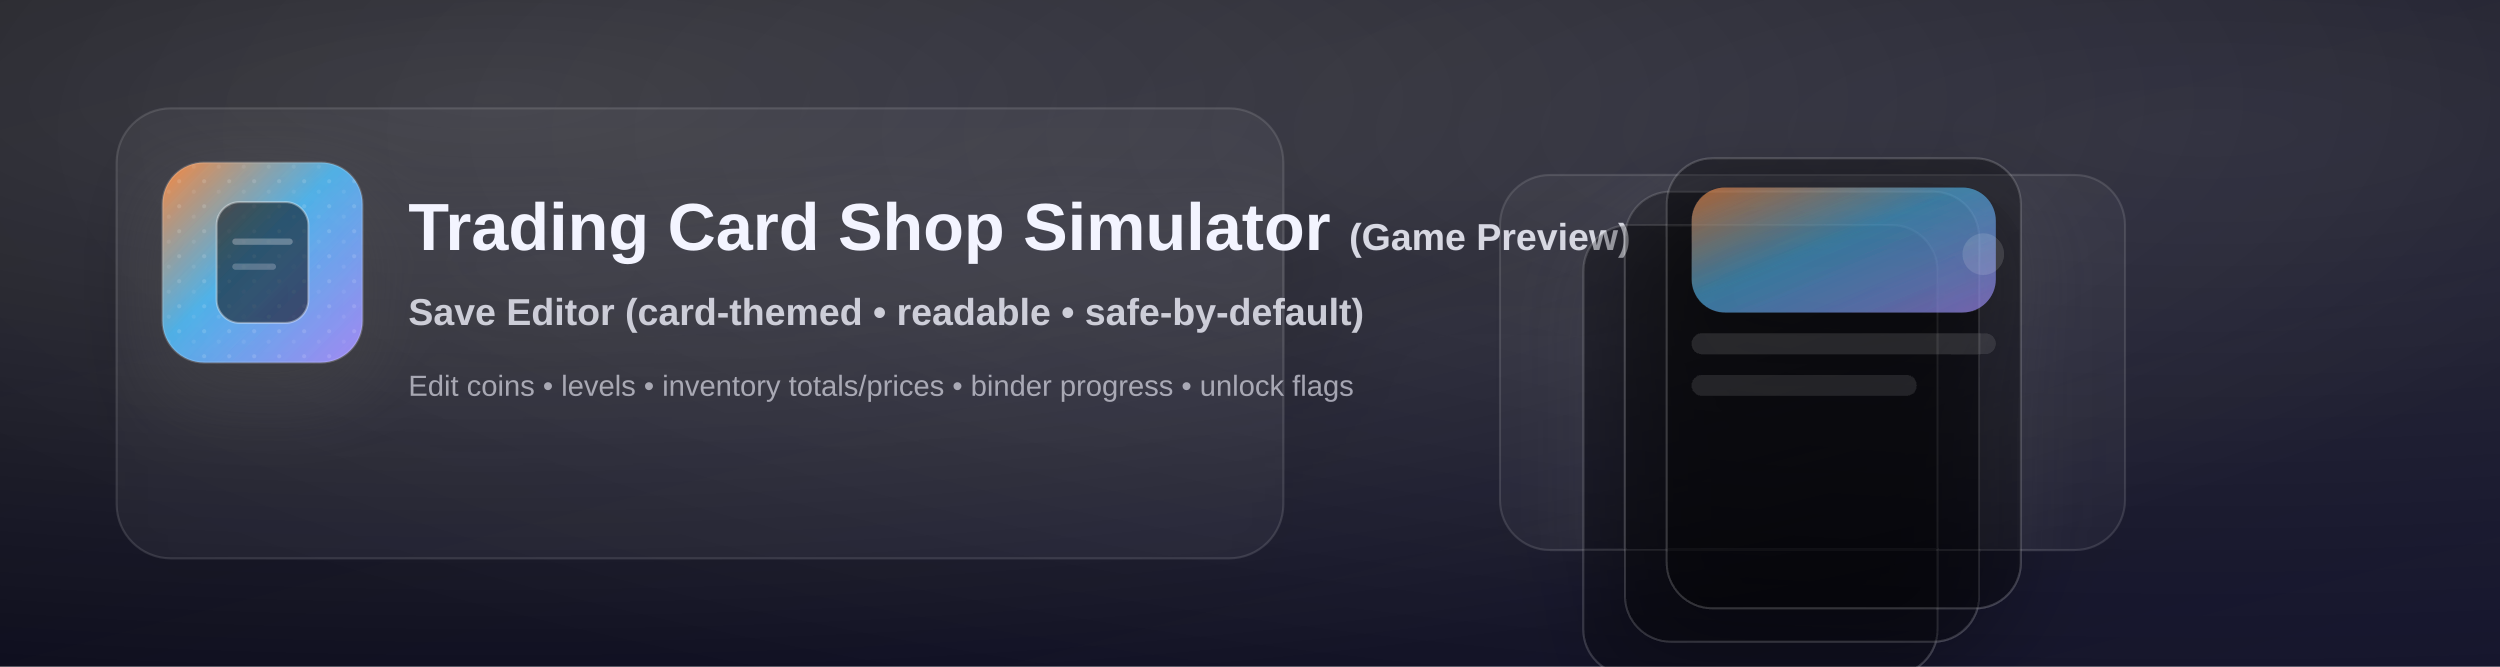
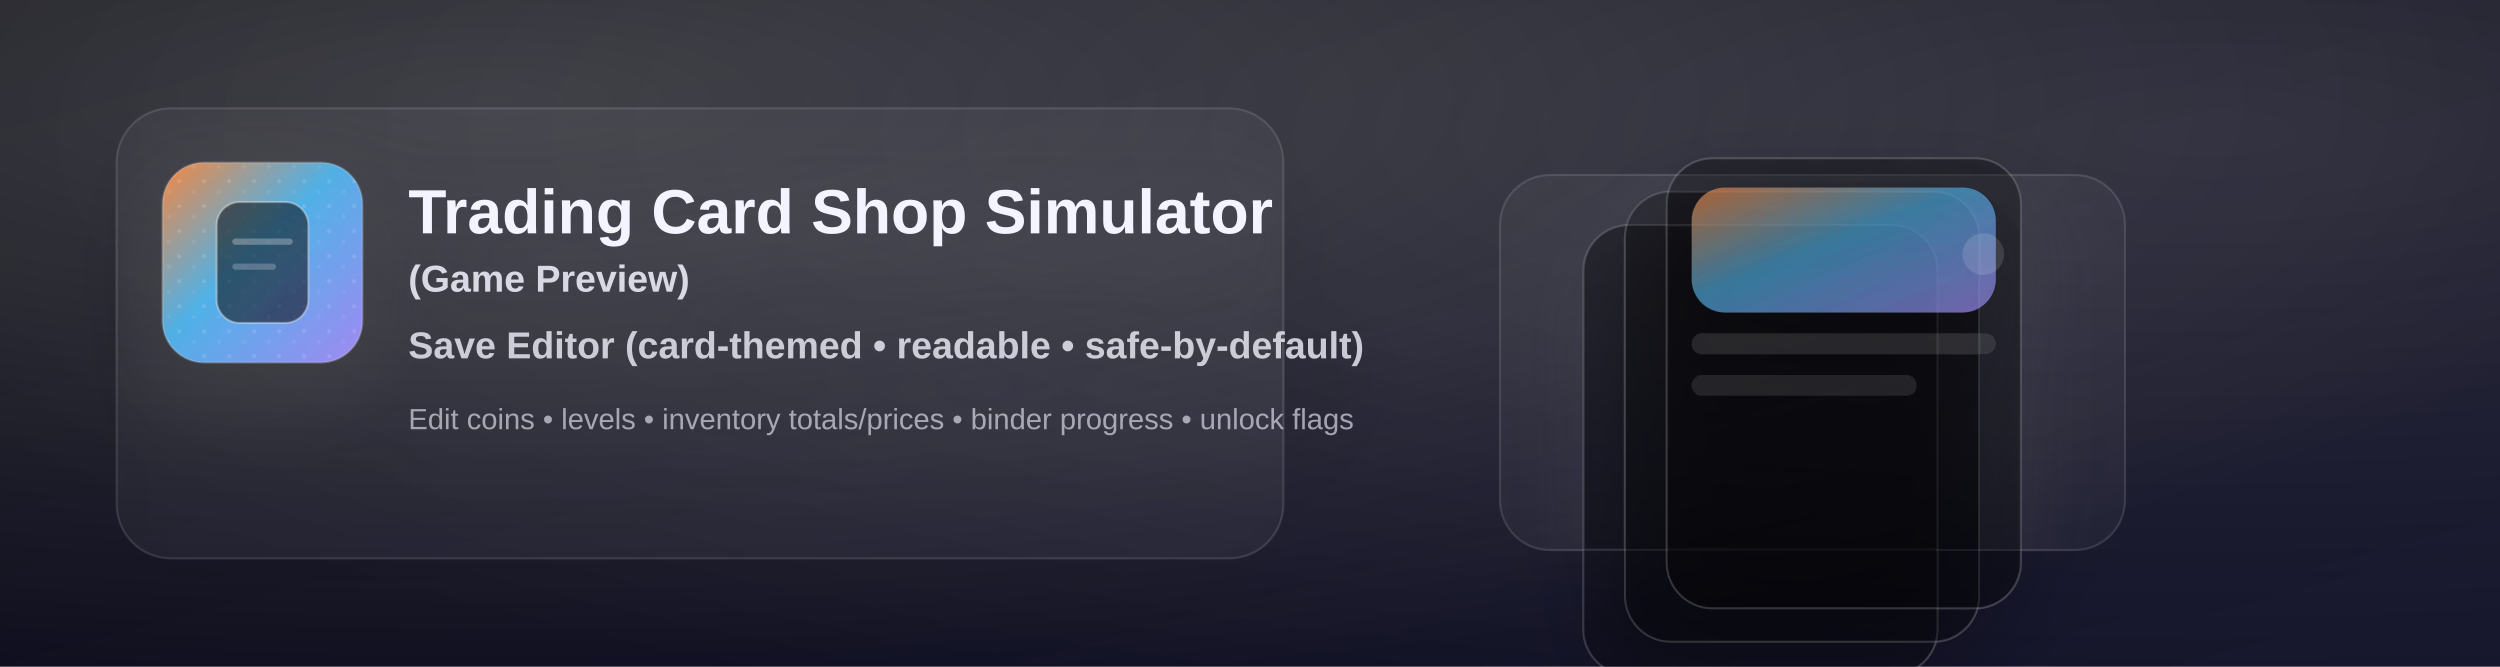
<svg xmlns="http://www.w3.org/2000/svg" width="1200" height="320" viewBox="0 0 1200 320">
  <defs>
    <linearGradient id="bg" x1="0" y1="0" x2="1" y2="1">
      <stop offset="0" stop-color="#0b0b12" />
      <stop offset="1" stop-color="#101028" />
    </linearGradient>
    <linearGradient id="foil" x1="0" y1="0" x2="1" y2="1">
      <stop offset="0" stop-color="#ff8a3d" stop-opacity="0.95" />
      <stop offset="0.45" stop-color="#55c3ff" stop-opacity="0.85" />
      <stop offset="1" stop-color="#a78bfa" stop-opacity="0.95" />
    </linearGradient>
    <radialGradient id="glow1" cx="0.2" cy="0.15" r="0.9">
      <stop offset="0" stop-color="#ffffff" stop-opacity="0.18" />
      <stop offset="1" stop-color="#ffffff" stop-opacity="0" />
    </radialGradient>
    <radialGradient id="glow2" cx="0.88" cy="0.2" r="1">
      <stop offset="0" stop-color="#ffffff" stop-opacity="0.12" />
      <stop offset="1" stop-color="#ffffff" stop-opacity="0" />
    </radialGradient>
    <pattern id="spark" width="12" height="12" patternUnits="userSpaceOnUse">
      <circle cx="2" cy="3" r="1" fill="#ffffff" opacity="0.18" />
      <circle cx="9" cy="8" r="1" fill="#ffffff" opacity="0.10" />
    </pattern>
    <filter id="softShadow" x="-20%" y="-20%" width="140%" height="140%">
      <feDropShadow dx="0" dy="14" stdDeviation="18" flood-color="#000000" flood-opacity="0.55" />
    </filter>
  </defs>
  <rect x="0" y="0" width="1200" height="320" fill="url(#bg)" />
  <rect x="0" y="0" width="1200" height="320" fill="url(#glow1)" />
  <rect x="0" y="0" width="1200" height="320" fill="url(#glow2)" />
  <g filter="url(#softShadow)">
    <rect x="56" y="52" width="560" height="216" rx="26" fill="#ffffff" fill-opacity="0.04" stroke="#ffffff" stroke-opacity="0.12" />
    <rect x="78" y="78" width="96" height="96" rx="20" fill="url(#foil)" stroke="#ffffff" stroke-opacity="0.16" />
    <rect x="78" y="78" width="96" height="96" rx="20" fill="url(#spark)" opacity="0.7" />
    <path d="M104 108c0-6 5-11 11-11h22c6 0 11 5 11 11v36c0 6-5 11-11 11h-22c-6 0-11-5-11-11v-36z" fill="#0b0b12" fill-opacity="0.55" stroke="#ffffff" stroke-opacity="0.35" />
    <path d="M113 116h26" stroke="#ffffff" stroke-width="3" stroke-linecap="round" opacity="0.28" />
    <path d="M113 128h18" stroke="#ffffff" stroke-width="3" stroke-linecap="round" opacity="0.22" />
-     <text x="196" y="120" fill="#f3f4ff" font-family="Segoe UI,system-ui,-apple-system,Arial" font-size="32" font-weight="800">
-       Trading Card Shop Simulator <tspan font-size="18" font-weight="700" fill-opacity="0.85">(Game Preview)</tspan>
+     <text x="196" y="112" fill="#f3f4ff" font-family="Segoe UI,system-ui,-apple-system,Arial" font-size="30" font-weight="800">
+       Trading Card Shop Simulator
+       <tspan x="196" dy="28" font-size="18" font-weight="700" fill-opacity="0.85">(Game Preview)</tspan>
    </text>
-     <text x="196" y="156" fill="#f3f4ff" fill-opacity="0.78" font-family="Segoe UI,system-ui,-apple-system,Arial" font-size="18" font-weight="600">
+     <text x="196" y="172" fill="#f3f4ff" fill-opacity="0.78" font-family="Segoe UI,system-ui,-apple-system,Arial" font-size="18" font-weight="600">
      Save Editor (card-themed • readable • safe-by-default)
    </text>
-     <text x="196" y="190" fill="#f3f4ff" fill-opacity="0.60" font-family="Segoe UI,system-ui,-apple-system,Arial" font-size="14" font-weight="500">
+     <text x="196" y="206" fill="#f3f4ff" fill-opacity="0.60" font-family="Segoe UI,system-ui,-apple-system,Arial" font-size="14" font-weight="500">
      Edit coins • levels • inventory totals/prices • binder progress • unlock flags
    </text>
  </g>
  <g filter="url(#softShadow)">
    <rect x="720" y="84" width="300" height="180" rx="24" fill="#ffffff" fill-opacity="0.035" stroke="#ffffff" stroke-opacity="0.12" />
    <rect x="760" y="108" width="170" height="216" rx="22" fill="#000000" fill-opacity="0.22" stroke="#ffffff" stroke-opacity="0.14" />
    <rect x="780" y="92" width="170" height="216" rx="22" fill="#000000" fill-opacity="0.26" stroke="#ffffff" stroke-opacity="0.14" />
    <rect x="800" y="76" width="170" height="216" rx="22" fill="#000000" fill-opacity="0.30" stroke="#ffffff" stroke-opacity="0.16" />
    <rect x="812" y="90" width="146" height="60" rx="16" fill="url(#foil)" opacity="0.65" />
    <rect x="812" y="160" width="146" height="10" rx="5" fill="#ffffff" opacity="0.10" />
    <rect x="812" y="180" width="108" height="10" rx="5" fill="#ffffff" opacity="0.08" />
    <circle cx="952" cy="122" r="10" fill="#ffffff" opacity="0.12" />
  </g>
</svg>
